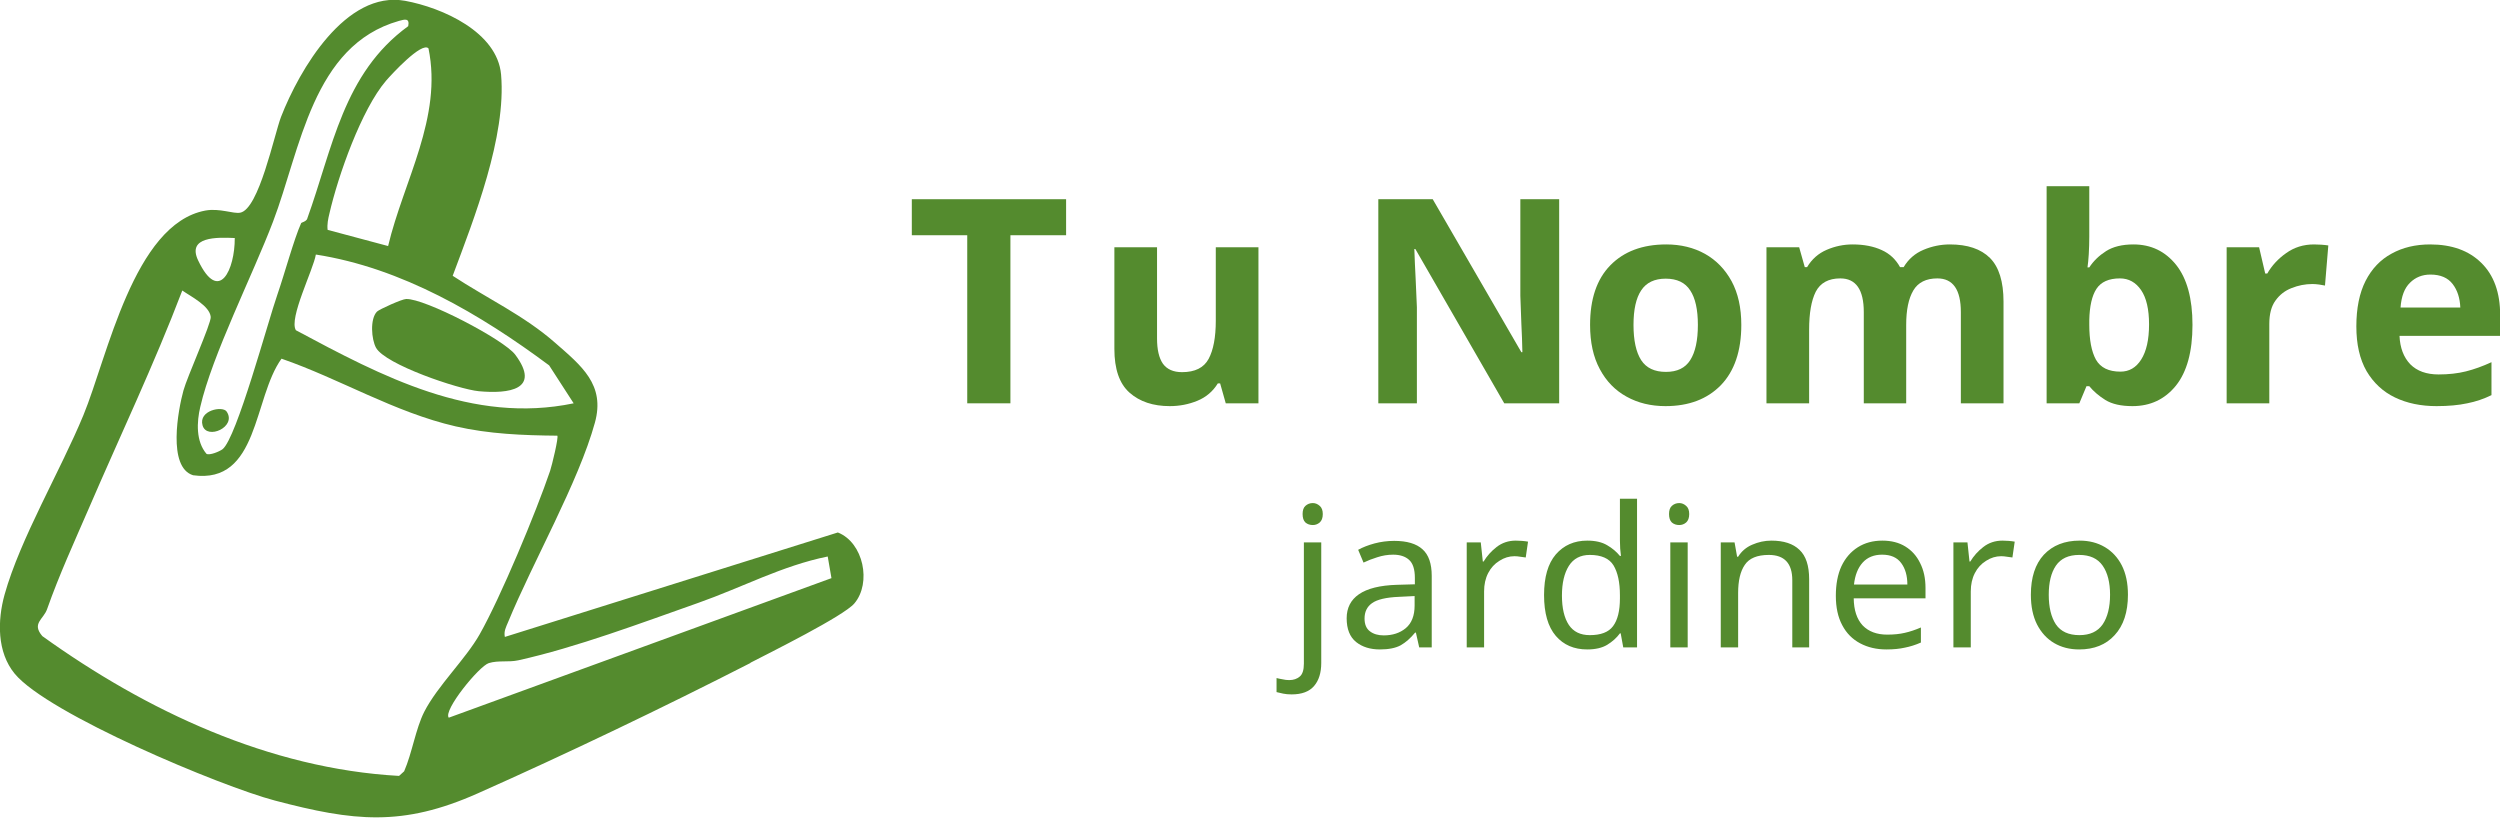
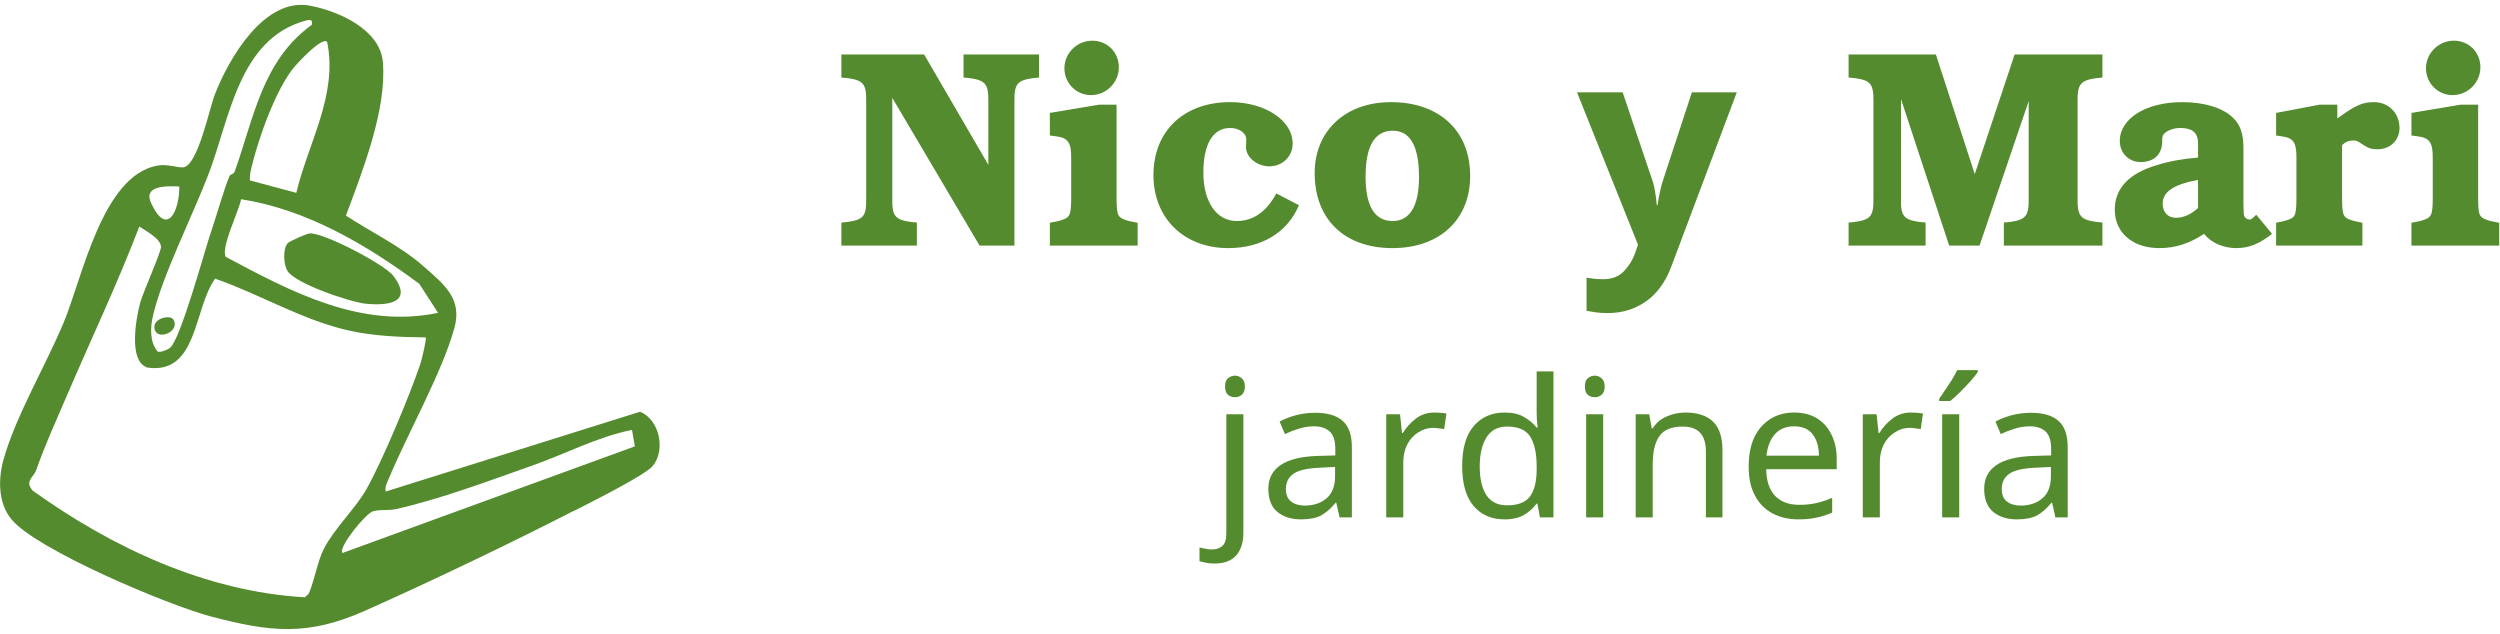
- <svg xmlns="http://www.w3.org/2000/svg" id="Capa_2" data-name="Capa 2" viewBox="0 0 152.92 50">
+ <svg xmlns="http://www.w3.org/2000/svg" id="Capa_2" data-name="Capa 2" viewBox="0 0 155.74 39.49">
  <defs>
    <style>
      .cls-1 {
-         font-family: SwayVariable-Black, 'Sway Variable';
        font-size: 17.49px;
-         font-variation-settings: 'CNST' 100, 'wght' 900;
-         font-weight: 800;
      }

      .cls-1, .cls-2, .cls-3 {
        fill: #548b2e;
      }

+       .cls-2 {
+         font-family: Noort-Regular, Noort;
+         font-size: 11.97px;
+       }
+ 
      .cls-4 {
-         letter-spacing: 0em;
+         font-family: SwayVariable-Black, 'Sway Variable';
+         font-variation-settings: 'CNST' 100, 'wght' 900;
+         font-weight: 800;
      }

      .cls-5 {
        letter-spacing: 0em;
      }

      .cls-6 {
-         letter-spacing: .01em;
+         font-family: BookmanOldStyle-Bold, 'Bookman Old Style';
+         font-weight: 700;
      }

      .cls-7 {
        letter-spacing: 0em;
      }
- 
-       .cls-8 {
-         letter-spacing: 0em;
-       }
- 
-       .cls-9 {
-         letter-spacing: -.01em;
-       }
- 
-       .cls-2 {
-         font-family: Noort-Regular, Noort;
-         font-size: 11.97px;
-       }
- 
-       .cls-10 {
-         letter-spacing: 0em;
-       }
- 
-       .cls-11 {
-         letter-spacing: -.02em;
-       }
    </style>
  </defs>
  <g id="Capa_1-2" data-name="Capa 1">
    <g>
-       <path class="cls-3" d="M45.91,40.55c-5.26,2.69-11.29,5.58-16.69,7.98-4.61,2.05-7.58,1.71-12.4.44-3.31-.87-13.9-5.31-15.92-7.76-1.09-1.32-1.06-3.25-.62-4.84.96-3.43,3.42-7.58,4.82-10.97,1.47-3.56,3.08-11.7,7.46-12.52.88-.16,1.7.21,2.13.13,1.15-.21,2.08-4.76,2.5-5.86,1.12-2.88,3.96-7.76,7.59-7.1,2.28.42,5.64,1.91,5.87,4.51.33,3.79-1.64,8.78-2.96,12.31,2.1,1.38,4.37,2.43,6.27,4.1,1.61,1.41,3.07,2.56,2.43,4.88-1,3.64-3.81,8.55-5.31,12.2-.13.31-.27.56-.2.91l20.37-6.39c1.57.62,2.07,3.09,1.01,4.34-.65.77-5.16,3.01-6.36,3.63ZM18.79,13.38c1.56-4.31,2.2-8.89,6.18-11.78.1-.51-.21-.42-.57-.32-5.29,1.5-6.01,7.85-7.7,12.28-1.24,3.26-3.72,8.15-4.45,11.33-.22.93-.27,2.11.38,2.87.19.11.79-.14.98-.28.86-.66,2.79-7.85,3.36-9.47.43-1.24,1.01-3.38,1.45-4.36.02-.05.31-.09.38-.28ZM23.74,15.05c.95-4,3.34-7.86,2.47-12.09-.41-.43-2.27,1.6-2.59,1.97-1.51,1.76-2.94,5.82-3.47,8.13-.08.33-.15.66-.11,1l3.7.99ZM12.12,15.93c1.28,2.69,2.25.55,2.24-1.37-1.08-.05-2.94-.1-2.24,1.37ZM18.1,20.2c5.25,2.81,10.8,5.76,16.99,4.47l-1.5-2.32c-4.21-3.13-9.01-5.96-14.27-6.78-.15.92-1.67,3.92-1.22,4.63ZM24.41,47.46l.31-.28c.49-1.12.7-2.59,1.23-3.64.82-1.6,2.53-3.22,3.39-4.74,1.29-2.28,3.45-7.47,4.31-10,.11-.33.53-2.06.44-2.15-2.09-.02-4.18-.1-6.22-.57-3.74-.86-7.09-2.91-10.65-4.14-1.74,2.41-1.38,7.69-5.41,7.13-1.58-.49-.91-4.02-.59-5.18.22-.82,1.7-4.1,1.67-4.5-.06-.68-1.21-1.25-1.74-1.62-1.73,4.54-3.82,8.92-5.74,13.38-.87,2.01-1.78,3.99-2.53,6.11-.22.63-.96.87-.29,1.65,6.36,4.57,13.89,8.11,21.81,8.55ZM50.86,35.37l-.23-1.33c-2.78.56-5.26,1.9-7.9,2.83-3.46,1.22-7.5,2.74-11.03,3.52-.59.13-1.21-.01-1.8.17s-2.81,2.9-2.45,3.34l23.42-8.54Z" />
-       <path class="cls-3" d="M13.86,25.17c-.25-.36-1.73-.07-1.47.85s2.12.09,1.47-.85Z" />
-       <path class="cls-3" d="M23.06,19.06c-.44.45-.34,1.7-.06,2.21.57,1.03,5.04,2.54,6.29,2.66,1.83.17,3.82-.09,2.23-2.23-.68-.92-5.55-3.46-6.68-3.41-.24,0-1.64.63-1.78.77Z" />
+       <path class="cls-3" d="M35.71,31.84c-4.09,2.09-8.78,4.34-12.98,6.21-3.58,1.59-5.89,1.33-9.64.34-2.57-.68-10.81-4.13-12.38-6.04-.84-1.02-.83-2.53-.48-3.76.75-2.67,2.66-5.9,3.75-8.53,1.15-2.77,2.39-9.1,5.8-9.74.69-.13,1.32.16,1.66.1.9-.16,1.61-3.7,1.95-4.55.87-2.24,3.08-6.04,5.9-5.52,1.78.33,4.39,1.48,4.56,3.51.26,2.95-1.28,6.83-2.3,9.57,1.63,1.07,3.4,1.89,4.87,3.19,1.25,1.1,2.39,1.99,1.89,3.8-.78,2.83-2.96,6.65-4.13,9.49-.1.24-.21.43-.15.71l15.84-4.97c1.22.48,1.61,2.4.79,3.38-.51.6-4.01,2.34-4.95,2.82ZM14.61,10.71c1.21-3.35,1.71-6.92,4.81-9.16.08-.39-.16-.33-.44-.25-4.12,1.17-4.67,6.1-5.99,9.55-.97,2.54-2.89,6.34-3.46,8.82-.17.72-.21,1.64.29,2.23.15.08.62-.11.76-.22.67-.51,2.17-6.1,2.61-7.37.33-.96.79-2.63,1.13-3.39.02-.04.24-.07.29-.22ZM18.46,12.01c.74-3.11,2.6-6.11,1.92-9.4-.32-.33-1.77,1.24-2.02,1.53-1.17,1.37-2.28,4.53-2.7,6.32-.06.26-.12.51-.09.78l2.88.77ZM9.43,12.69c.99,2.09,1.75.43,1.74-1.07-.84-.04-2.29-.07-1.74,1.07ZM14.08,16.01c4.09,2.18,8.4,4.48,13.21,3.48l-1.17-1.81c-3.28-2.43-7.01-4.63-11.1-5.27-.12.71-1.3,3.05-.95,3.6ZM18.99,37.21l.24-.22c.38-.87.54-2.02.96-2.83.64-1.24,1.97-2.5,2.64-3.69,1-1.77,2.68-5.81,3.35-7.78.09-.26.41-1.6.34-1.67-1.62-.02-3.25-.08-4.84-.44-2.91-.67-5.51-2.26-8.28-3.22-1.35,1.88-1.07,5.98-4.21,5.54-1.23-.38-.7-3.13-.46-4.03.17-.64,1.32-3.19,1.3-3.5-.04-.53-.94-.97-1.35-1.26-1.35,3.53-2.97,6.94-4.46,10.41-.67,1.57-1.38,3.1-1.96,4.75-.17.49-.74.68-.23,1.29,4.95,3.55,10.81,6.3,16.97,6.65ZM39.55,27.81l-.18-1.03c-2.16.44-4.09,1.47-6.15,2.2-2.69.95-5.83,2.13-8.58,2.74-.46.1-.94,0-1.4.13s-2.18,2.25-1.91,2.6l18.21-6.64Z" />
+       <path class="cls-3" d="M10.78,19.88c-.19-.28-1.35-.05-1.14.66s1.65.07,1.14-.66Z" />
+       <path class="cls-3" d="M17.94,15.13c-.34.35-.27,1.32-.05,1.72.44.8,3.92,1.97,4.89,2.07,1.43.14,2.97-.07,1.73-1.73-.53-.71-4.32-2.69-5.2-2.65-.19,0-1.27.49-1.38.6Z" />
    </g>
    <g>
-       <text class="cls-1" transform="translate(55.43 24.67)">
-         <tspan class="cls-6" x="0" y="0">T</tspan>
-         <tspan x="11.42" y="0">u </tspan>
-         <tspan class="cls-11" x="27.3" y="0">N</tspan>
-         <tspan class="cls-10" x="41.05" y="0">o</tspan>
-         <tspan class="cls-5" x="51.26" y="0">m</tspan>
-         <tspan class="cls-10" x="68.4" y="0">b</tspan>
-         <tspan class="cls-5" x="79.41" y="0">r</tspan>
-         <tspan class="cls-4" x="87.92" y="0">e</tspan>
+       <text class="cls-1" transform="translate(52.07 15.3)">
+         <tspan class="cls-6" x="0" y="0">Nico </tspan>
+         <tspan class="cls-4" x="46.17" y="0">y</tspan>
+         <tspan class="cls-6" x="56.8" y="0" xml:space="preserve"> Mari</tspan>
      </text>
-       <text class="cls-2" transform="translate(78.74 39.6)">
+       <text class="cls-2" transform="translate(75.38 32.23)">
        <tspan x="0" y="0">ja</tspan>
        <tspan class="cls-7" x="9.96" y="0">r</tspan>
-         <tspan class="cls-8" x="15.05" y="0">dine</tspan>
-         <tspan class="cls-9" x="39.73" y="0">r</tspan>
-         <tspan x="44.83" y="0">o</tspan>
+         <tspan class="cls-5" x="15.05" y="0">dinería</tspan>
      </text>
    </g>
  </g>
</svg>
